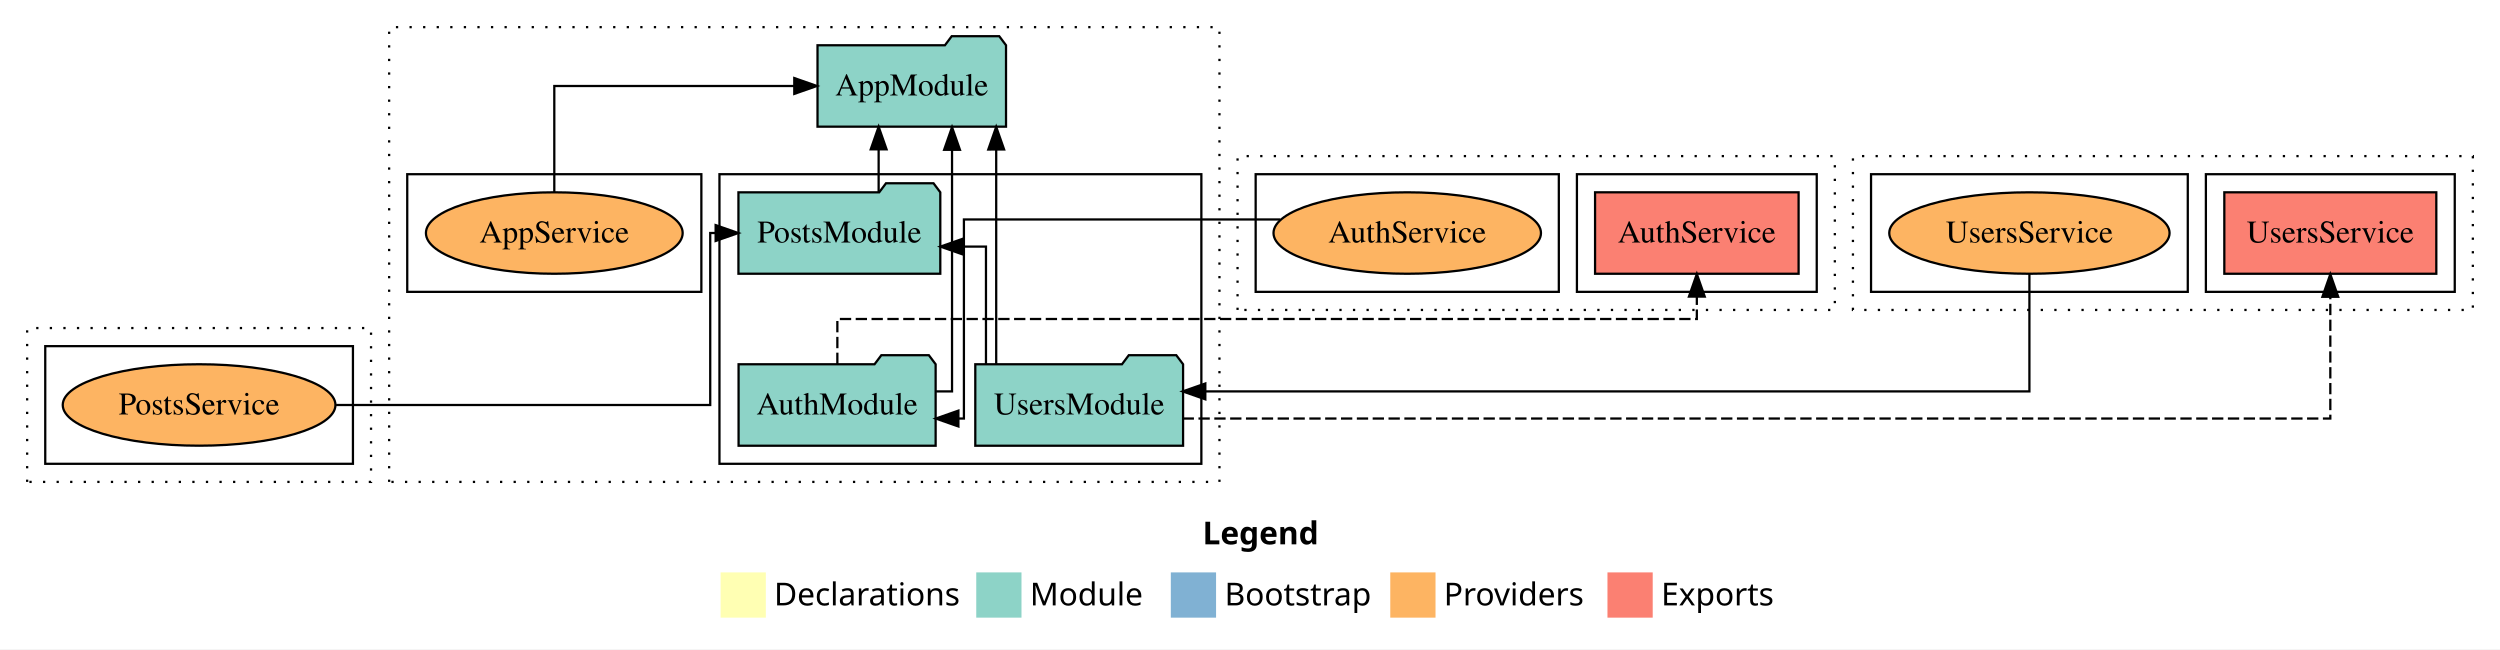
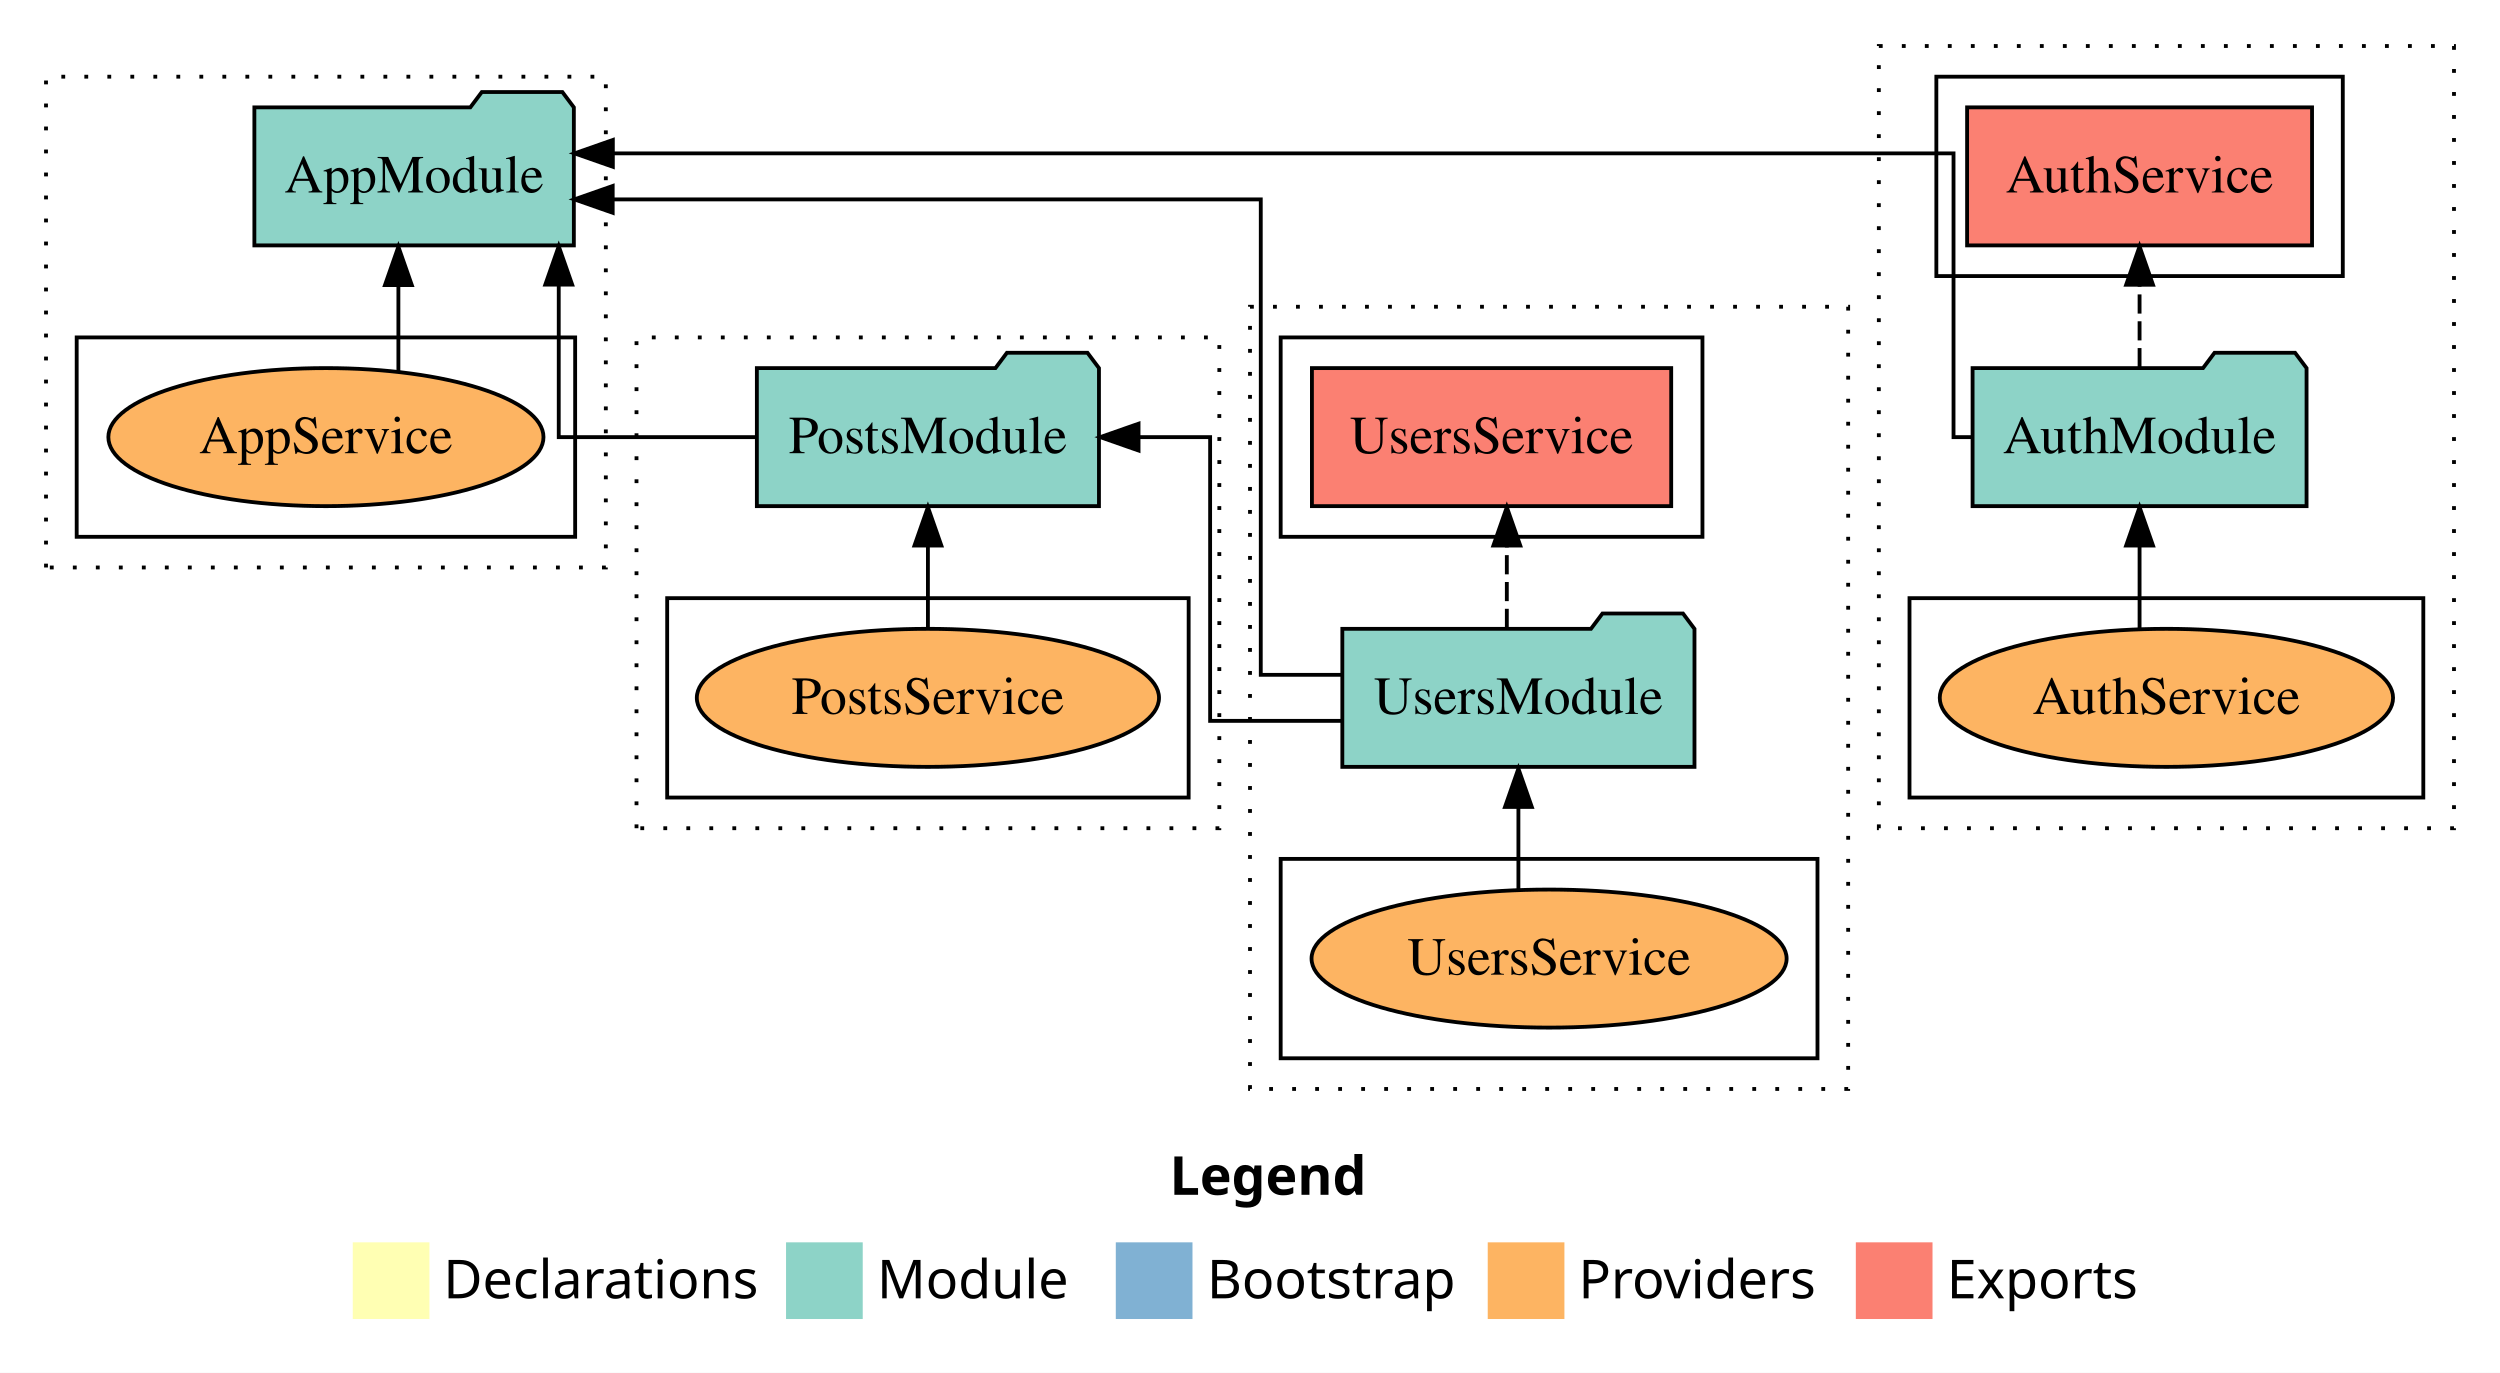
- <svg xmlns="http://www.w3.org/2000/svg" width="1105pt" height="287pt" viewBox="0.00 0.00 1105.00 287.00">
-   <g id="graph0" class="graph" transform="scale(1 1) rotate(0) translate(4 283)">
-     <polygon fill="white" stroke="transparent" points="-4,4 -4,-283 1101,-283 1101,4 -4,4" />
-     <text text-anchor="start" x="527.51" y="-42.4" font-family="Times-12" font-weight="bold" font-size="14.00">Legend</text>
-     <polygon fill="#ffffb3" stroke="transparent" points="314.5,-10 314.5,-30 334.5,-30 334.5,-10 314.5,-10" />
-     <text text-anchor="start" x="338.13" y="-15.4" font-family="Times-12" font-size="14.00">  Declarations</text>
-     <polygon fill="#8dd3c7" stroke="transparent" points="427.5,-10 427.5,-30 447.5,-30 447.5,-10 427.5,-10" />
-     <text text-anchor="start" x="451.23" y="-15.4" font-family="Times-12" font-size="14.00">  Module</text>
-     <polygon fill="#80b1d3" stroke="transparent" points="513.5,-10 513.5,-30 533.5,-30 533.5,-10 513.5,-10" />
-     <text text-anchor="start" x="537.28" y="-15.4" font-family="Times-12" font-size="14.00">  Bootstrap</text>
-     <polygon fill="#fdb462" stroke="transparent" points="610.5,-10 610.5,-30 630.5,-30 630.5,-10 610.5,-10" />
-     <text text-anchor="start" x="634.17" y="-15.4" font-family="Times-12" font-size="14.00">  Providers</text>
-     <polygon fill="#fb8072" stroke="transparent" points="706.5,-10 706.5,-30 726.5,-30 726.5,-10 706.5,-10" />
-     <text text-anchor="start" x="730.23" y="-15.4" font-family="Times-12" font-size="14.00">  Exports</text>
+ <svg xmlns="http://www.w3.org/2000/svg" width="652pt" height="358pt" viewBox="0.00 0.00 652.00 358.00">
+   <g id="graph0" class="graph" transform="scale(1 1) rotate(0) translate(4 354)">
+     <polygon fill="white" stroke="transparent" points="-4,4 -4,-354 648,-354 648,4 -4,4" />
+     <text text-anchor="start" x="301.01" y="-42.4" font-family="Times-12" font-weight="bold" font-size="14.00">Legend</text>
+     <polygon fill="#ffffb3" stroke="transparent" points="88,-10 88,-30 108,-30 108,-10 88,-10" />
+     <text text-anchor="start" x="111.63" y="-15.4" font-family="Times-12" font-size="14.00">  Declarations</text>
+     <polygon fill="#8dd3c7" stroke="transparent" points="201,-10 201,-30 221,-30 221,-10 201,-10" />
+     <text text-anchor="start" x="224.73" y="-15.4" font-family="Times-12" font-size="14.00">  Module</text>
+     <polygon fill="#80b1d3" stroke="transparent" points="287,-10 287,-30 307,-30 307,-10 287,-10" />
+     <text text-anchor="start" x="310.78" y="-15.4" font-family="Times-12" font-size="14.00">  Bootstrap</text>
+     <polygon fill="#fdb462" stroke="transparent" points="384,-10 384,-30 404,-30 404,-10 384,-10" />
+     <text text-anchor="start" x="407.67" y="-15.4" font-family="Times-12" font-size="14.00">  Providers</text>
+     <polygon fill="#fb8072" stroke="transparent" points="480,-10 480,-30 500,-30 500,-10 480,-10" />
+     <text text-anchor="start" x="503.73" y="-15.4" font-family="Times-12" font-size="14.00">  Exports</text>
+     <g id="clust7" class="cluster">
+       <polygon fill="none" stroke="black" stroke-dasharray="1,5" points="486,-138 486,-342 636,-342 636,-138 486,-138" />
+     </g>
+     <g id="clust12" class="cluster">
+       <polygon fill="none" stroke="black" points="494,-146 494,-198 628,-198 628,-146 494,-146" />
+     </g>
+     <g id="clust10" class="cluster">
+       <polygon fill="none" stroke="black" points="501,-282 501,-334 607,-334 607,-282 501,-282" />
+     </g>
+     <g id="clust19" class="cluster">
+       <polygon fill="none" stroke="black" stroke-dasharray="1,5" points="322,-70 322,-274 478,-274 478,-70 322,-70" />
+     </g>
+     <g id="clust24" class="cluster">
+       <polygon fill="none" stroke="black" points="330,-78 330,-130 470,-130 470,-78 330,-78" />
+     </g>
+     <g id="clust22" class="cluster">
+       <polygon fill="none" stroke="black" points="330,-214 330,-266 440,-266 440,-214 330,-214" />
+     </g>
+     <g id="clust13" class="cluster">
+       <polygon fill="none" stroke="black" stroke-dasharray="1,5" points="162,-138 162,-266 314,-266 314,-138 162,-138" />
+     </g>
+     <g id="clust18" class="cluster">
+       <polygon fill="none" stroke="black" points="170,-146 170,-198 306,-198 306,-146 170,-146" />
+     </g>
    <g id="clust1" class="cluster">
-       <polygon fill="none" stroke="black" stroke-dasharray="1,5" points="168,-70 168,-271 535,-271 535,-70 168,-70" />
-     </g>
-     <g id="clust3" class="cluster">
-       <polygon fill="none" stroke="black" points="314,-78 314,-206 527,-206 527,-78 314,-78" />
+       <polygon fill="none" stroke="black" stroke-dasharray="1,5" points="8,-206 8,-334 154,-334 154,-206 8,-206" />
    </g>
    <g id="clust6" class="cluster">
-       <polygon fill="none" stroke="black" points="176,-154 176,-206 306,-206 306,-154 176,-154" />
-     </g>
-     <g id="clust7" class="cluster">
-       <polygon fill="none" stroke="black" stroke-dasharray="1,5" points="543,-146 543,-214 807,-214 807,-146 543,-146" />
-     </g>
-     <g id="clust10" class="cluster">
-       <polygon fill="none" stroke="black" points="693,-154 693,-206 799,-206 799,-154 693,-154" />
-     </g>
-     <g id="clust12" class="cluster">
-       <polygon fill="none" stroke="black" points="551,-154 551,-206 685,-206 685,-154 551,-154" />
-     </g>
-     <g id="clust13" class="cluster">
-       <polygon fill="none" stroke="black" stroke-dasharray="1,5" points="8,-70 8,-138 160,-138 160,-70 8,-70" />
-     </g>
-     <g id="clust18" class="cluster">
-       <polygon fill="none" stroke="black" points="16,-78 16,-130 152,-130 152,-78 16,-78" />
-     </g>
-     <g id="clust19" class="cluster">
-       <polygon fill="none" stroke="black" stroke-dasharray="1,5" points="815,-146 815,-214 1089,-214 1089,-146 815,-146" />
-     </g>
-     <g id="clust22" class="cluster">
-       <polygon fill="none" stroke="black" points="971,-154 971,-206 1081,-206 1081,-154 971,-154" />
-     </g>
-     <g id="clust24" class="cluster">
-       <polygon fill="none" stroke="black" points="823,-154 823,-206 963,-206 963,-154 823,-154" />
+       <polygon fill="none" stroke="black" points="16,-214 16,-266 146,-266 146,-214 16,-214" />
    </g>
    <g id="node1" class="node">
-       <polygon fill="#8dd3c7" stroke="black" points="409.55,-122 406.55,-126 385.55,-126 382.55,-122 322.45,-122 322.45,-86 409.55,-86 409.55,-122" />
-       <text text-anchor="middle" x="366" y="-99.8" font-family="Times,serif" font-size="14.00">AuthModule</text>
+       <polygon fill="#8dd3c7" stroke="black" points="597.55,-258 594.55,-262 573.55,-262 570.55,-258 510.45,-258 510.45,-222 597.55,-222 597.55,-258" />
+       <text text-anchor="middle" x="554" y="-235.8" font-family="Times,serif" font-size="14.00">AuthModule</text>
    </g>
    <g id="node4" class="node">
-       <polygon fill="#8dd3c7" stroke="black" points="440.66,-263 437.66,-267 416.66,-267 413.66,-263 357.34,-263 357.34,-227 440.66,-227 440.66,-263" />
-       <text text-anchor="middle" x="399" y="-240.8" font-family="Times,serif" font-size="14.00">AppModule</text>
+       <polygon fill="#8dd3c7" stroke="black" points="145.66,-326 142.66,-330 121.66,-330 118.66,-326 62.34,-326 62.34,-290 145.66,-290 145.66,-326" />
+       <text text-anchor="middle" x="104" y="-303.8" font-family="Times,serif" font-size="14.00">AppModule</text>
    </g>
    <g id="edge1" class="edge">
-       <path fill="none" stroke="black" d="M409.74,-110C414.01,-110 416.8,-110 416.8,-110 416.8,-110 416.8,-216.79 416.8,-216.79" />
-       <polygon fill="black" stroke="black" points="413.3,-216.79 416.8,-226.79 420.3,-216.79 413.3,-216.79" />
+       <path fill="none" stroke="black" d="M510.31,-240C507.33,-240 505.48,-240 505.48,-240 505.48,-240 505.48,-314 505.48,-314 505.48,-314 155.83,-314 155.83,-314" />
+       <polygon fill="black" stroke="black" points="155.83,-310.5 145.83,-314 155.83,-317.5 155.83,-310.5" />
    </g>
    <g id="node6" class="node">
-       <polygon fill="#fb8072" stroke="black" points="790.98,-198 701.02,-198 701.02,-162 790.98,-162 790.98,-198" />
-       <text text-anchor="middle" x="746" y="-175.8" font-family="Times,serif" font-size="14.00">AuthService </text>
+       <polygon fill="#fb8072" stroke="black" points="598.98,-326 509.02,-326 509.02,-290 598.98,-290 598.98,-326" />
+       <text text-anchor="middle" x="554" y="-303.8" font-family="Times,serif" font-size="14.00">AuthService </text>
    </g>
    <g id="edge5" class="edge">
-       <path fill="none" stroke="black" stroke-dasharray="5,2" d="M366.11,-122.11C366.11,-131.9 366.11,-142 366.11,-142 366.11,-142 746,-142 746,-142 746,-142 746,-151.89 746,-151.89" />
-       <polygon fill="black" stroke="black" points="742.5,-151.89 746,-161.89 749.5,-151.89 742.5,-151.89" />
+       <path fill="none" stroke="black" stroke-dasharray="5,2" d="M554,-258.22C554,-258.22 554,-279.73 554,-279.73" />
+       <polygon fill="black" stroke="black" points="550.5,-279.73 554,-289.73 557.5,-279.73 550.5,-279.73" />
    </g>
    <g id="node2" class="node">
-       <polygon fill="#8dd3c7" stroke="black" points="411.61,-198 408.61,-202 387.61,-202 384.61,-198 322.39,-198 322.39,-162 411.61,-162 411.61,-198" />
-       <text text-anchor="middle" x="367" y="-175.8" font-family="Times,serif" font-size="14.00">PostsModule</text>
+       <polygon fill="#8dd3c7" stroke="black" points="282.61,-258 279.61,-262 258.61,-262 255.61,-258 193.39,-258 193.39,-222 282.61,-222 282.61,-258" />
+       <text text-anchor="middle" x="238" y="-235.8" font-family="Times,serif" font-size="14.00">PostsModule</text>
    </g>
    <g id="edge2" class="edge">
-       <path fill="none" stroke="black" d="M384.36,-198.11C384.36,-198.11 384.36,-216.99 384.36,-216.99" />
-       <polygon fill="black" stroke="black" points="380.86,-216.99 384.36,-226.99 387.86,-216.99 380.86,-216.99" />
+       <path fill="none" stroke="black" d="M193.24,-240C168.1,-240 141.72,-240 141.72,-240 141.72,-240 141.72,-279.78 141.72,-279.78" />
+       <polygon fill="black" stroke="black" points="138.22,-279.78 141.72,-289.78 145.22,-279.78 138.22,-279.78" />
    </g>
    <g id="node3" class="node">
-       <polygon fill="#8dd3c7" stroke="black" points="518.92,-122 515.92,-126 494.92,-126 491.92,-122 427.08,-122 427.08,-86 518.92,-86 518.92,-122" />
-       <text text-anchor="middle" x="473" y="-99.8" font-family="Times,serif" font-size="14.00">UsersModule</text>
+       <polygon fill="#8dd3c7" stroke="black" points="437.92,-190 434.92,-194 413.92,-194 410.92,-190 346.08,-190 346.08,-154 437.92,-154 437.92,-190" />
+       <text text-anchor="middle" x="392" y="-167.8" font-family="Times,serif" font-size="14.00">UsersModule</text>
    </g>
    <g id="edge7" class="edge">
-       <path fill="none" stroke="black" d="M431.8,-122.03C431.8,-142.77 431.8,-174 431.8,-174 431.8,-174 421.65,-174 421.65,-174" />
-       <polygon fill="black" stroke="black" points="421.65,-170.5 411.65,-174 421.65,-177.5 421.65,-170.5" />
+       <path fill="none" stroke="black" d="M346.16,-166C328.11,-166 311.6,-166 311.6,-166 311.6,-166 311.6,-240 311.6,-240 311.6,-240 292.93,-240 292.93,-240" />
+       <polygon fill="black" stroke="black" points="292.93,-236.5 282.93,-240 292.93,-243.5 292.93,-236.5" />
    </g>
    <g id="edge3" class="edge">
-       <path fill="none" stroke="black" d="M436.32,-122.14C436.32,-122.14 436.32,-216.93 436.32,-216.93" />
-       <polygon fill="black" stroke="black" points="432.82,-216.92 436.32,-226.93 439.82,-216.93 432.82,-216.92" />
+       <path fill="none" stroke="black" d="M346.07,-178C334.26,-178 324.81,-178 324.81,-178 324.81,-178 324.81,-302 324.81,-302 324.81,-302 155.79,-302 155.79,-302" />
+       <polygon fill="black" stroke="black" points="155.79,-298.5 145.79,-302 155.79,-305.5 155.79,-298.5" />
    </g>
    <g id="node9" class="node">
-       <polygon fill="#fb8072" stroke="black" points="1072.85,-198 979.15,-198 979.15,-162 1072.85,-162 1072.85,-198" />
-       <text text-anchor="middle" x="1026" y="-175.8" font-family="Times,serif" font-size="14.00">UsersService </text>
+       <polygon fill="#fb8072" stroke="black" points="431.85,-258 338.15,-258 338.15,-222 431.85,-222 431.85,-258" />
+       <text text-anchor="middle" x="385" y="-235.8" font-family="Times,serif" font-size="14.00">UsersService </text>
    </g>
    <g id="edge9" class="edge">
-       <path fill="none" stroke="black" stroke-dasharray="5,2" d="M518.72,-98C651.22,-98 1026,-98 1026,-98 1026,-98 1026,-151.8 1026,-151.8" />
-       <polygon fill="black" stroke="black" points="1022.5,-151.8 1026,-161.8 1029.5,-151.8 1022.5,-151.8" />
+       <path fill="none" stroke="black" stroke-dasharray="5,2" d="M388.98,-190.22C388.98,-190.22 388.98,-211.73 388.98,-211.73" />
+       <polygon fill="black" stroke="black" points="385.48,-211.73 388.98,-221.73 392.48,-211.73 385.48,-211.73" />
    </g>
    <g id="node5" class="node">
-       <ellipse fill="#fdb462" stroke="black" cx="241" cy="-180" rx="56.74" ry="18" />
-       <text text-anchor="middle" x="241" y="-175.8" font-family="Times,serif" font-size="14.00">AppService</text>
+       <ellipse fill="#fdb462" stroke="black" cx="81" cy="-240" rx="56.74" ry="18" />
+       <text text-anchor="middle" x="81" y="-235.8" font-family="Times,serif" font-size="14.00">AppService</text>
    </g>
    <g id="edge4" class="edge">
-       <path fill="none" stroke="black" d="M241,-198.11C241,-217.34 241,-245 241,-245 241,-245 347.07,-245 347.07,-245" />
-       <polygon fill="black" stroke="black" points="347.07,-248.5 357.07,-245 347.07,-241.5 347.07,-248.5" />
+       <path fill="none" stroke="black" d="M99.9,-257.16C99.9,-257.16 99.9,-279.65 99.9,-279.65" />
+       <polygon fill="black" stroke="black" points="96.4,-279.65 99.9,-289.65 103.4,-279.65 96.4,-279.65" />
    </g>
    <g id="node7" class="node">
-       <ellipse fill="#fdb462" stroke="black" cx="618" cy="-180" rx="59.11" ry="18" />
-       <text text-anchor="middle" x="618" y="-175.8" font-family="Times,serif" font-size="14.00">AuthService</text>
+       <ellipse fill="#fdb462" stroke="black" cx="561" cy="-172" rx="59.11" ry="18" />
+       <text text-anchor="middle" x="561" y="-167.8" font-family="Times,serif" font-size="14.00">AuthService</text>
    </g>
    <g id="edge6" class="edge">
-       <path fill="none" stroke="black" d="M561.85,-186C503.94,-186 422.05,-186 422.05,-186 422.05,-186 422.05,-98 422.05,-98 422.05,-98 419.61,-98 419.61,-98" />
-       <polygon fill="black" stroke="black" points="419.61,-94.5 409.61,-98 419.61,-101.5 419.61,-94.5" />
+       <path fill="none" stroke="black" d="M554,-190.22C554,-190.22 554,-211.73 554,-211.73" />
+       <polygon fill="black" stroke="black" points="550.5,-211.73 554,-221.73 557.5,-211.73 550.5,-211.73" />
    </g>
    <g id="node8" class="node">
-       <ellipse fill="#fdb462" stroke="black" cx="84" cy="-104" rx="60.27" ry="18" />
-       <text text-anchor="middle" x="84" y="-99.8" font-family="Times,serif" font-size="14.00">PostsService</text>
+       <ellipse fill="#fdb462" stroke="black" cx="238" cy="-172" rx="60.27" ry="18" />
+       <text text-anchor="middle" x="238" y="-167.8" font-family="Times,serif" font-size="14.00">PostsService</text>
    </g>
    <g id="edge8" class="edge">
-       <path fill="none" stroke="black" d="M144.54,-104C211.46,-104 309.92,-104 309.92,-104 309.92,-104 309.92,-180 309.92,-180 309.92,-180 312.31,-180 312.31,-180" />
-       <polygon fill="black" stroke="black" points="312.31,-183.5 322.31,-180 312.31,-176.5 312.31,-183.5" />
+       <path fill="none" stroke="black" d="M238,-190.22C238,-190.22 238,-211.73 238,-211.73" />
+       <polygon fill="black" stroke="black" points="234.5,-211.73 238,-221.73 241.5,-211.73 234.5,-211.73" />
    </g>
    <g id="node10" class="node">
-       <ellipse fill="#fdb462" stroke="black" cx="893" cy="-180" rx="61.95" ry="18" />
-       <text text-anchor="middle" x="893" y="-175.8" font-family="Times,serif" font-size="14.00">UsersService</text>
+       <ellipse fill="#fdb462" stroke="black" cx="400" cy="-104" rx="61.95" ry="18" />
+       <text text-anchor="middle" x="400" y="-99.8" font-family="Times,serif" font-size="14.00">UsersService</text>
    </g>
    <g id="edge10" class="edge">
-       <path fill="none" stroke="black" d="M893,-161.97C893,-141.23 893,-110 893,-110 893,-110 528.75,-110 528.75,-110" />
-       <polygon fill="black" stroke="black" points="528.75,-106.5 518.75,-110 528.75,-113.5 528.75,-106.5" />
+       <path fill="none" stroke="black" d="M392,-121.87C392,-121.87 392,-143.54 392,-143.54" />
+       <polygon fill="black" stroke="black" points="388.5,-143.54 392,-153.54 395.5,-143.54 388.5,-143.54" />
    </g>
  </g>
</svg>
